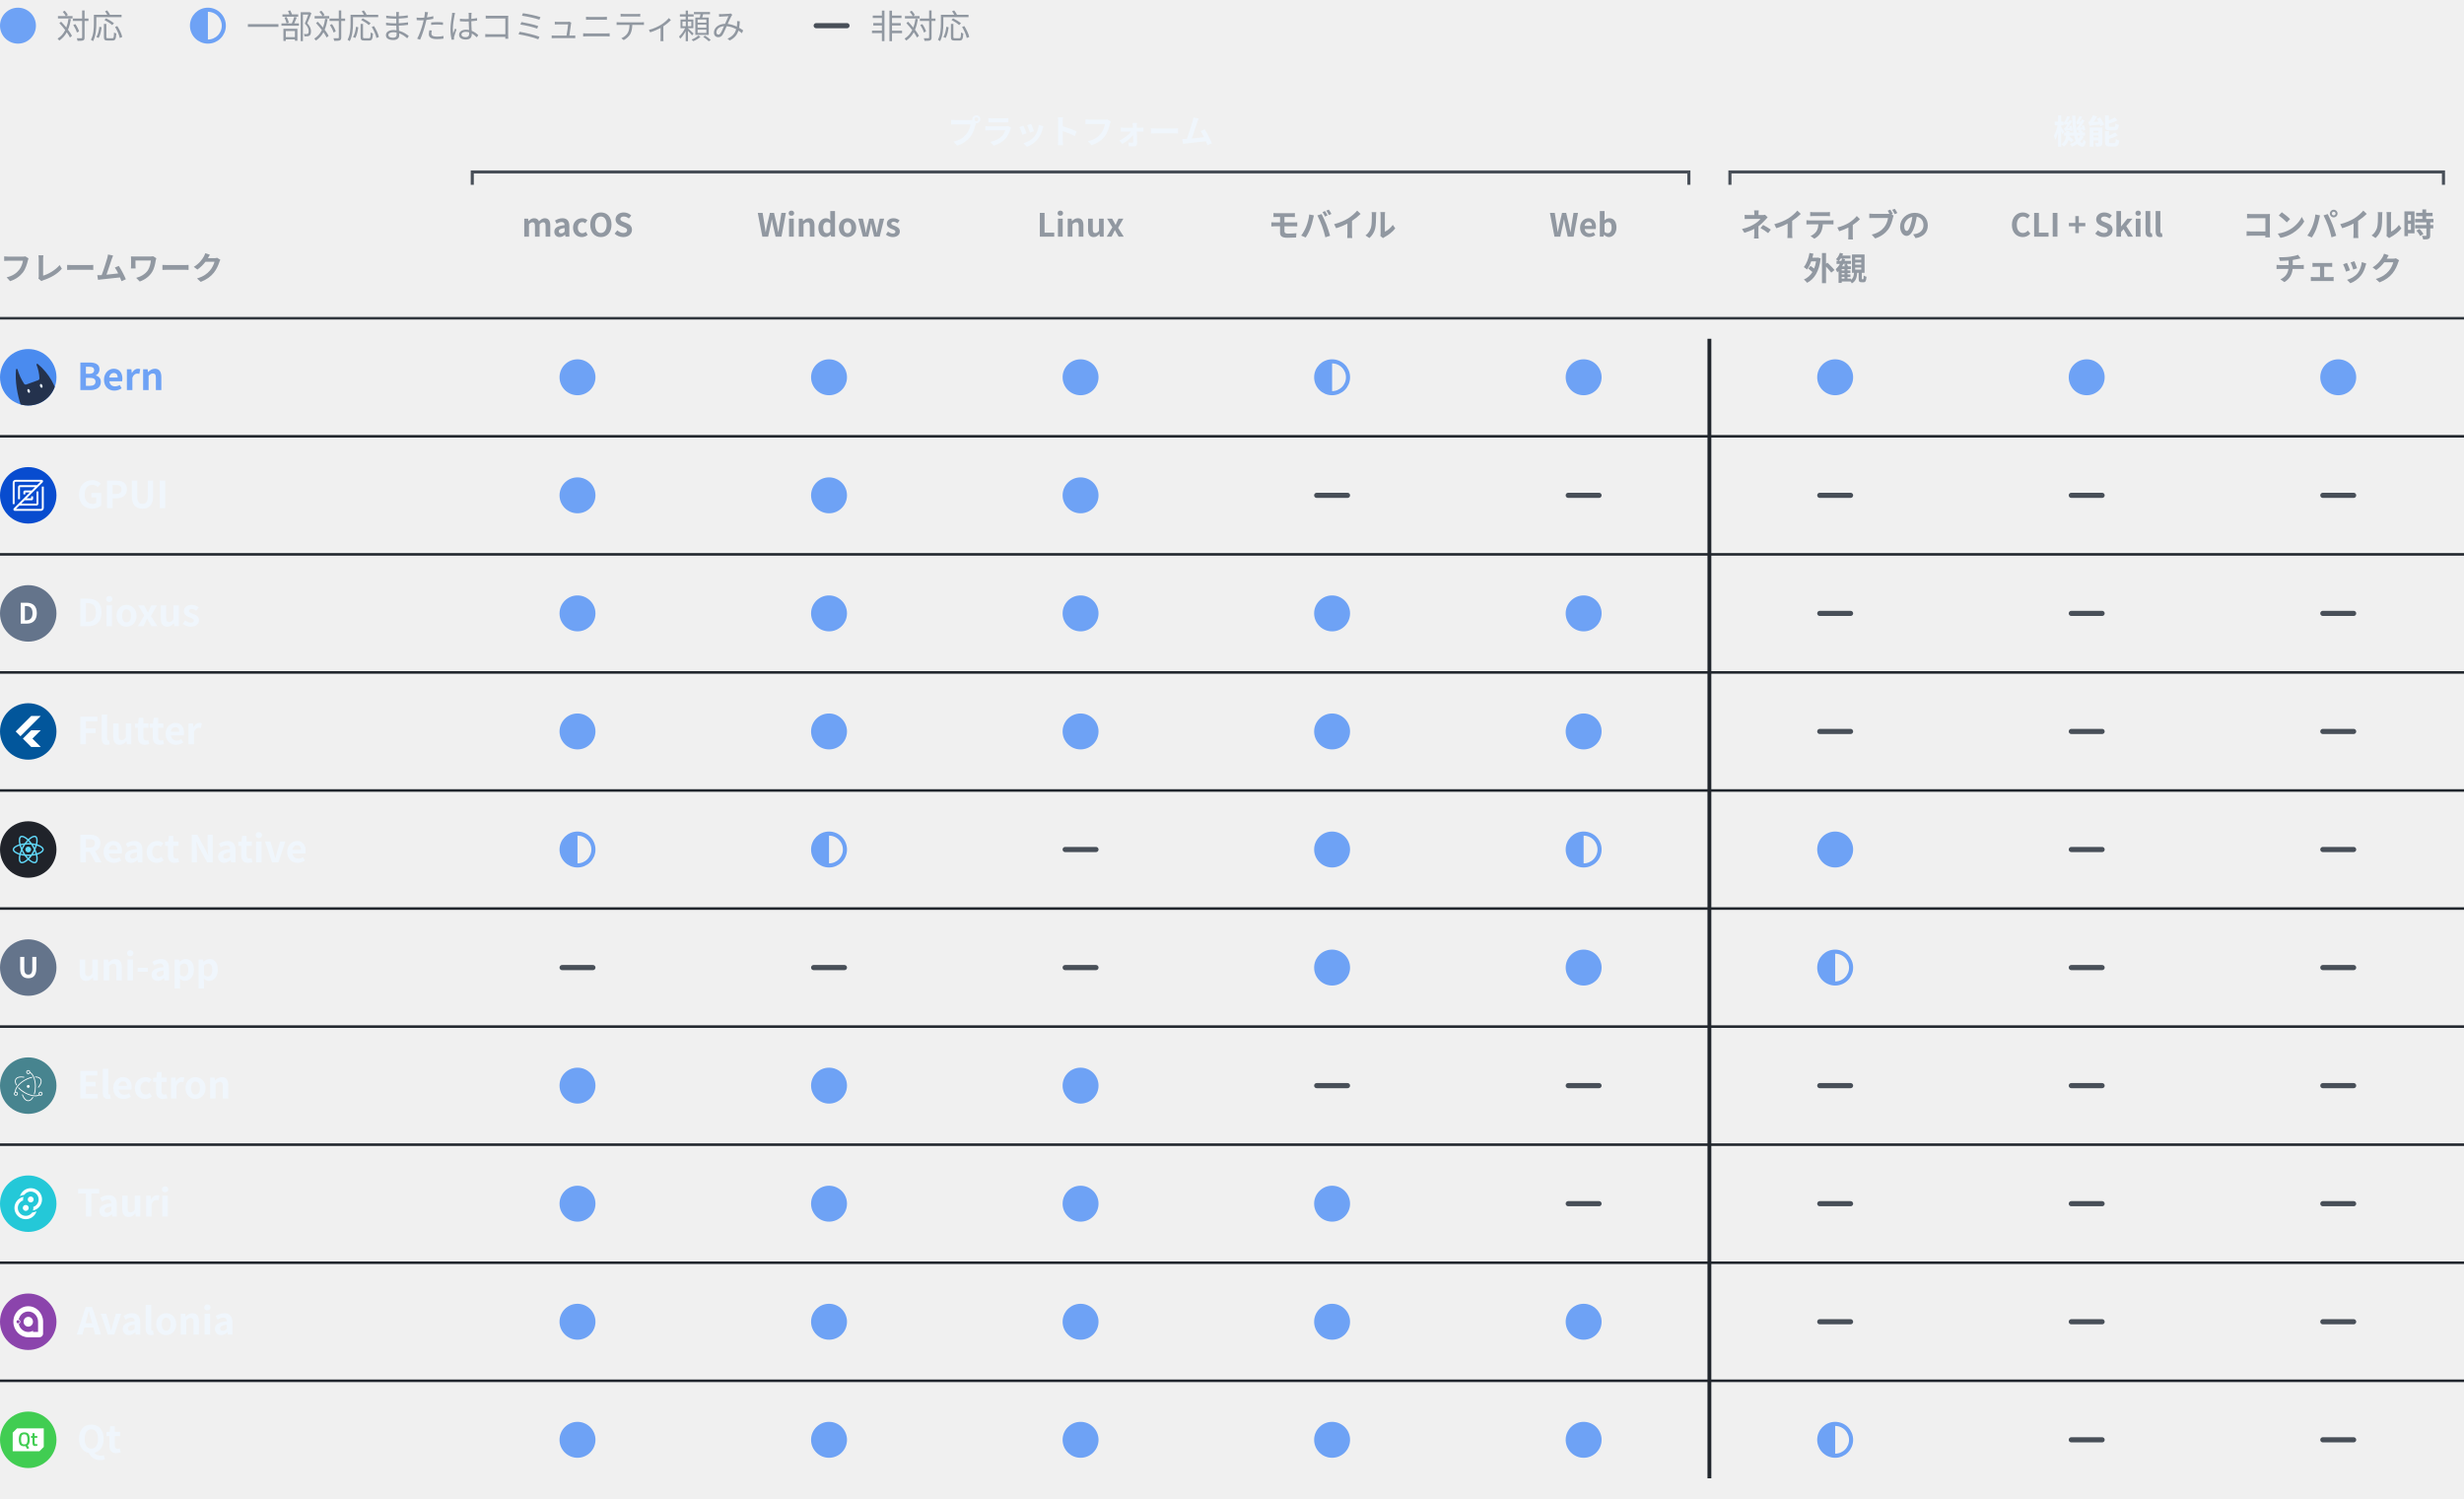
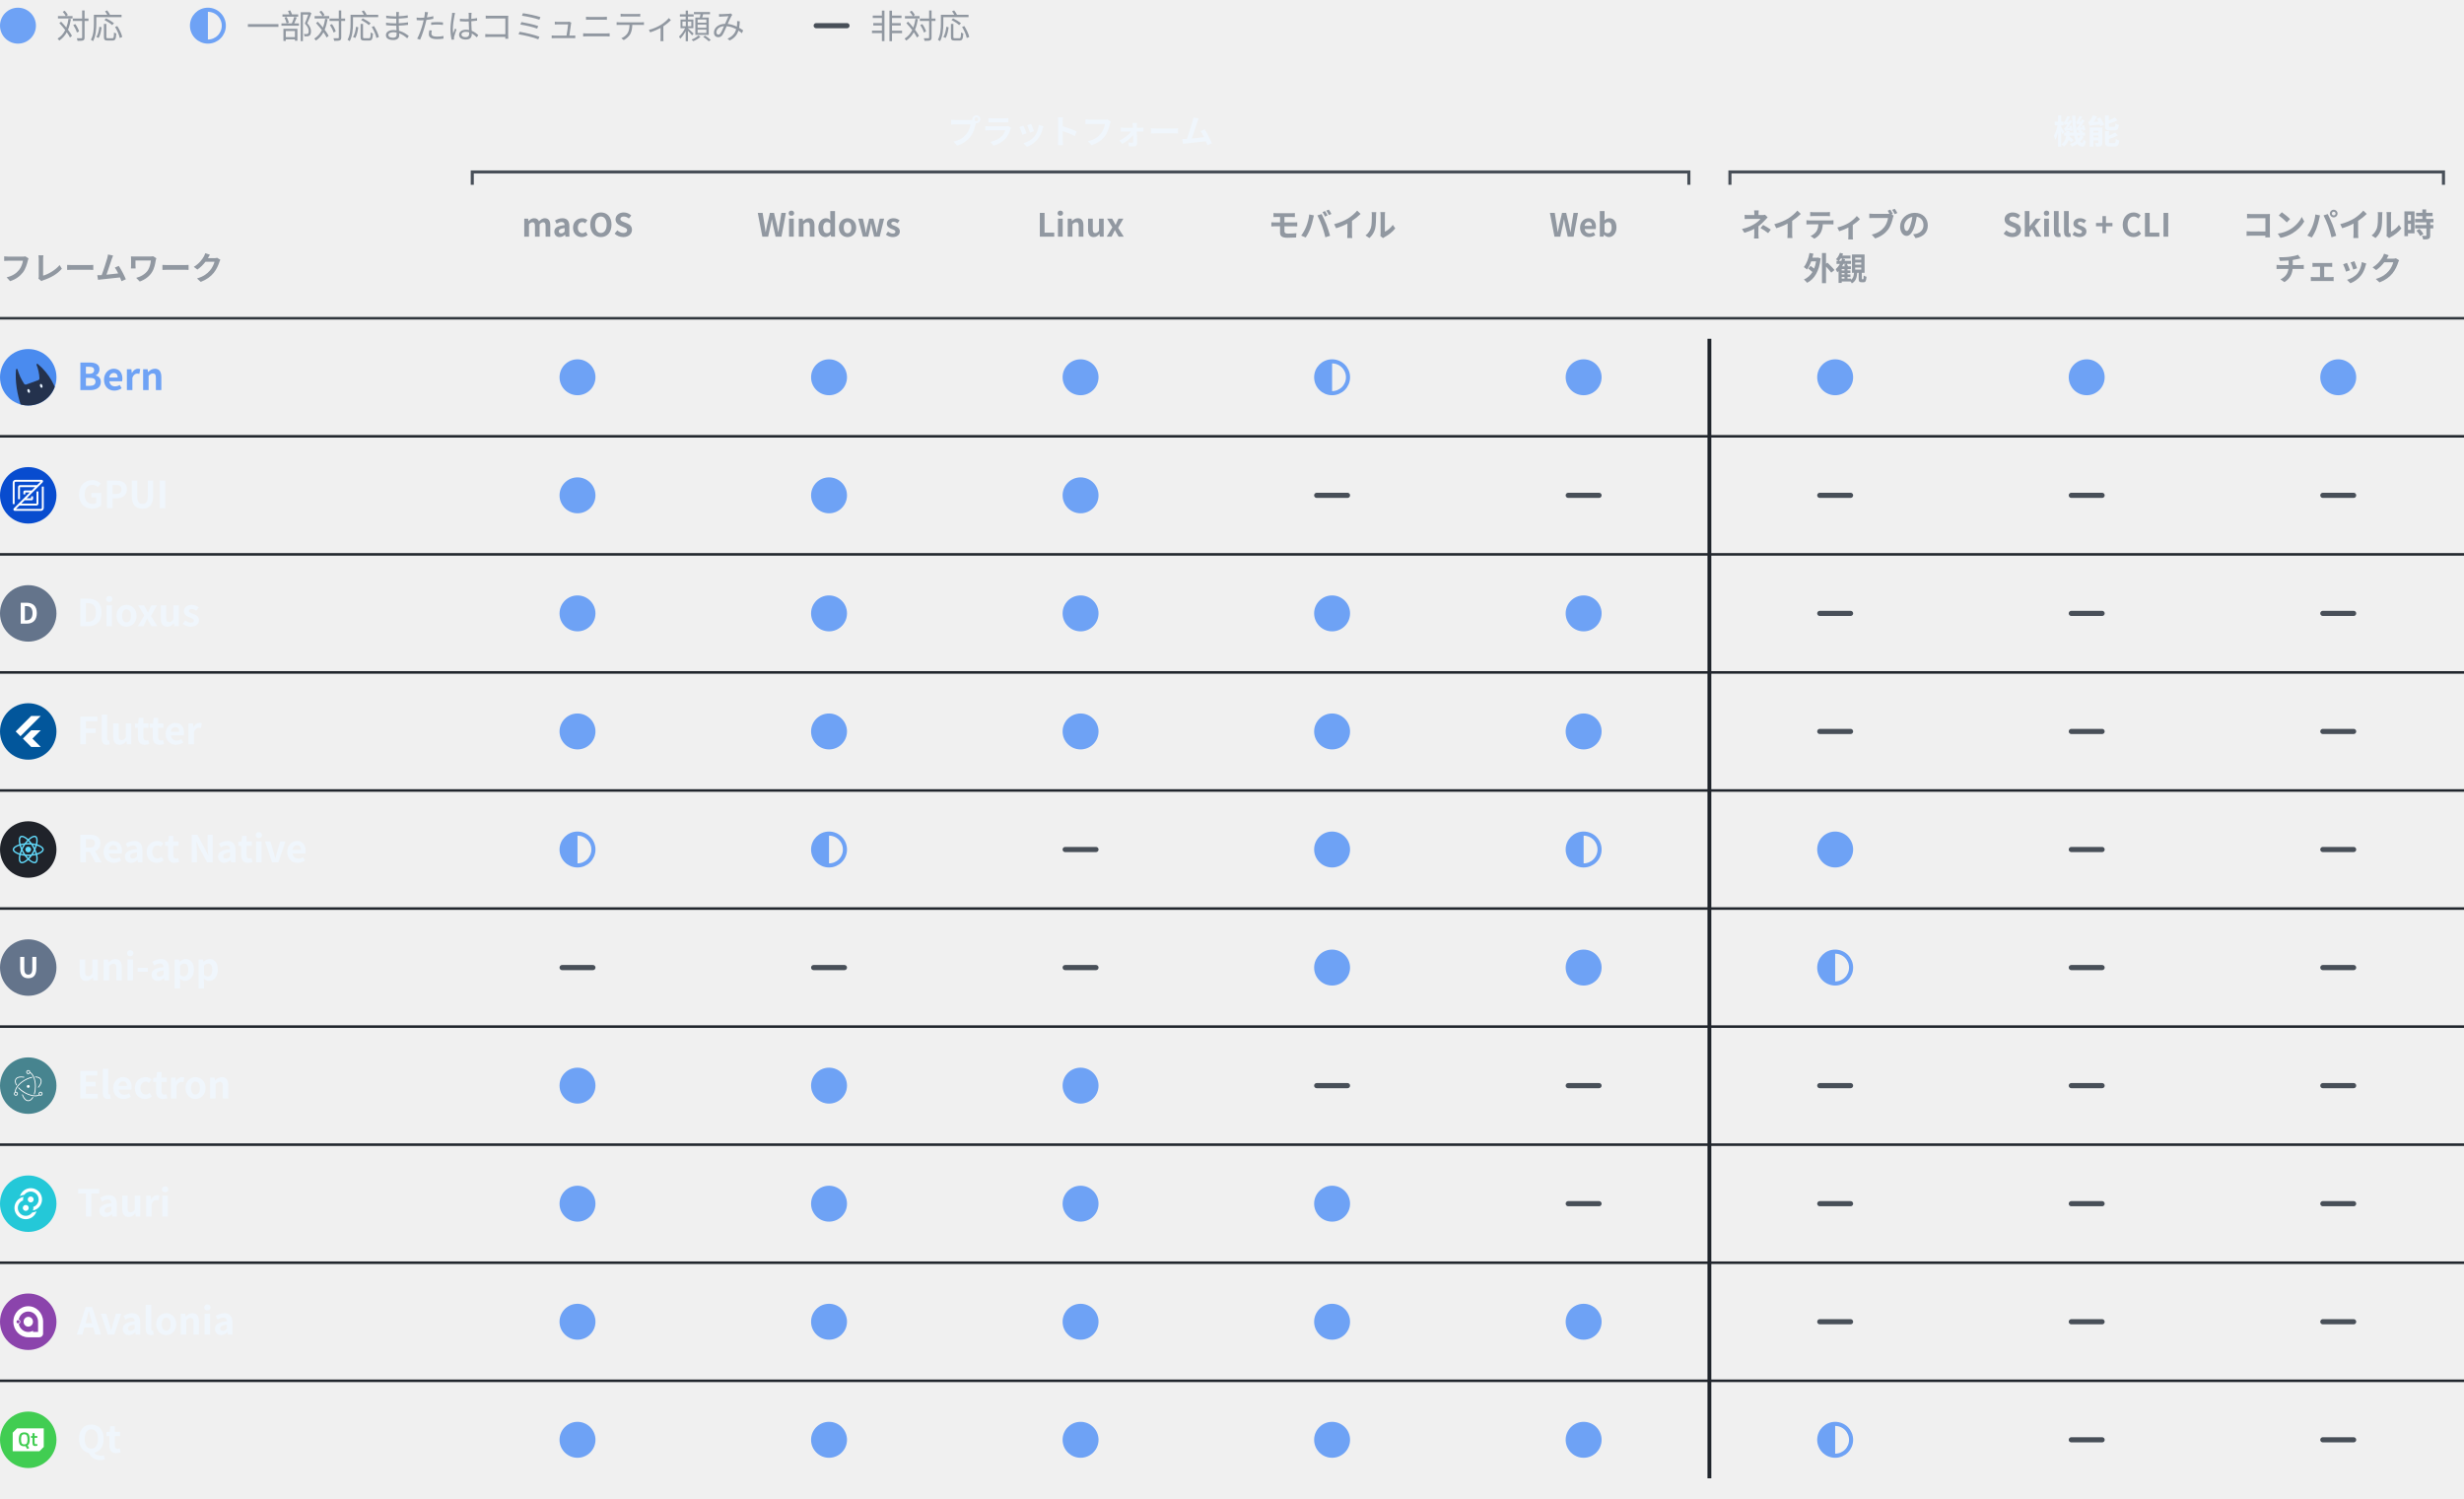
<svg xmlns="http://www.w3.org/2000/svg" viewBox="0 0 960 584" width="960" height="584" font-family="-apple-system, BlinkMacSystemFont, 'Segoe UI', 'PingFang SC', 'Hiragino Sans GB', 'Microsoft YaHei', 'Noto Sans CJK SC', 'Helvetica Neue', Arial, sans-serif">
  <defs>
    <symbol id="bern-logo" viewBox="0 0 1024 1024">
      <defs>
        <clipPath id="bern-symbol-disc">
          <circle cx="512" cy="512" r="512" />
        </clipPath>
      </defs>
      <g clip-path="url(#bern-symbol-disc)">
        <rect width="1024" height="1024" fill="#4A8BEF" />
        <path fill="#24324D" d="M 290.4 372.1 C 270.7 579.3 309.8 827.6 392.0 1060.0 L 1100 1100 L 1060.0 880.0 C 1013.0 692.2 904.4 451.5 684.3 270.5 A 14 14 0 0 0 662.4 286.5 C 693.7 364.2 711.6 444.8 715.3 529.4 A 36 36 0 0 1 691.6 564.9 C 620.6 590.7 549.5 616.5 478.5 642.4 A 36 36 0 0 1 436.0 628.1 C 383.8 547.6 344.6 461.1 317.8 369.5 A 14 14 0 0 0 290.4 372.1 Z" />
        <ellipse rx="22" ry="36" fill="#E8F4FF" transform="translate(520 760) rotate(-20)" />
        <ellipse rx="22" ry="36" fill="#E8F4FF" transform="translate(748 668) rotate(-20)" />
      </g>
    </symbol>
  </defs>
  <circle cx="7.0" cy="10.0" r="7" fill="#6EA2F5" />
  <text x="22" y="15" font-size="13" fill="#9198A1">対応</text>
  <circle cx="81.0" cy="10.0" r="6.2" fill="none" stroke="#6EA2F5" stroke-width="1.6" />
  <path d="M81.0 3.8 A6.2 6.2 0 0 0 81.0 16.2 Z" fill="#6EA2F5" />
  <text x="96.0" y="15" font-size="13" fill="#9198A1">一部対応またはコミュニティ頼み</text>
  <line x1="318.0" y1="10.0" x2="330.0" y2="10.0" stroke="#484F58" stroke-width="2" stroke-linecap="round" />
  <text x="339.0" y="15" font-size="13" fill="#9198A1">非対応</text>
  <text x="421.0" y="56.0" font-size="13" font-weight="700" fill="#F0F6FC" text-anchor="middle">プラットフォーム</text>
  <path d="M184.0 72 v-5 h474.0 v5" fill="none" stroke="#484F58" stroke-width="1.2" />
  <text x="813.0" y="56.0" font-size="13" font-weight="700" fill="#F0F6FC" text-anchor="middle">機能</text>
  <path d="M674.0 72 v-5 h278.0 v5" fill="none" stroke="#484F58" stroke-width="1.2" />
  <text x="225.0" y="92.2" font-size="12.5" fill="#9198A1" font-weight="600" text-anchor="middle">macOS</text>
  <text x="323.0" y="92.2" font-size="12.5" fill="#9198A1" font-weight="600" text-anchor="middle">Windows</text>
  <text x="421.0" y="92.2" font-size="12.5" fill="#9198A1" font-weight="600" text-anchor="middle">Linux</text>
  <text x="519.0" y="92.2" font-size="12.5" fill="#9198A1" font-weight="600" text-anchor="middle">モバイル</text>
  <text x="617.0" y="92.2" font-size="12.5" fill="#9198A1" font-weight="600" text-anchor="middle">Web</text>
  <text x="715.0" y="92.2" font-size="12.5" fill="#9198A1" font-weight="600" text-anchor="middle">ネイティブの</text>
  <text x="715.0" y="109.2" font-size="12.5" fill="#9198A1" font-weight="600" text-anchor="middle">外観</text>
-   <text x="813.0" y="92.2" font-size="12.5" fill="#9198A1" font-weight="600" text-anchor="middle">CLI + Skill</text>
+   <text x="813.0" y="92.2" font-size="12.5" fill="#9198A1" font-weight="600" text-anchor="middle">Skills + CLI</text>
  <text x="911.0" y="92.2" font-size="12.5" fill="#9198A1" font-weight="600" text-anchor="middle">コンパイル時</text>
  <text x="911.0" y="109.2" font-size="12.5" fill="#9198A1" font-weight="600" text-anchor="middle">チェック</text>
  <text x="0.0" y="109.0" font-size="12.5" font-weight="700" fill="#9198A1">フレームワーク</text>
  <line x1="0" y1="124.0" x2="960" y2="124.0" stroke="#30363D" />
  <use href="#bern-logo" x="0.0" y="136.0" width="22.0" height="22.0" />
  <text x="30" y="152" font-size="14.5" font-weight="700" fill="#6EA2F5">Bern</text>
  <circle cx="225.0" cy="147.0" r="7" fill="#6EA2F5" />
  <circle cx="323.0" cy="147.0" r="7" fill="#6EA2F5" />
  <circle cx="421.0" cy="147.0" r="7" fill="#6EA2F5" />
  <circle cx="519.0" cy="147.0" r="6.2" fill="none" stroke="#6EA2F5" stroke-width="1.6" />
  <path d="M519.0 140.8 A6.2 6.2 0 0 0 519.0 153.2 Z" fill="#6EA2F5" />
  <circle cx="617.0" cy="147.0" r="7" fill="#6EA2F5" />
  <circle cx="715.0" cy="147.0" r="7" fill="#6EA2F5" />
  <circle cx="813.0" cy="147.0" r="7" fill="#6EA2F5" />
  <circle cx="911.0" cy="147.0" r="7" fill="#6EA2F5" />
  <line x1="0" y1="170.0" x2="960" y2="170.0" stroke="#21262D" />
  <circle cx="11.0" cy="193.0" r="11.0" fill="#084CCF" />
  <path d="M2.25 1.5a.75.75 0 0 0-.75.75v16.5H0V2.25A2.25 2.25 0 0 1 2.25 0h20.095c1.002 0 1.504 1.212.795 1.92L10.764 14.298h3.486V12.75h1.5v1.922a1.125 1.125 0 0 1-1.125 1.125H9.264l-2.578 2.578h11.689V9h1.5v9.375a1.5 1.5 0 0 1-1.5 1.5H5.185L2.562 22.5H21.75a.75.75 0 0 0 .75-.75V5.25H24v16.5A2.25 2.25 0 0 1 21.75 24H1.655C.653 24 .151 22.788.86 22.08L13.19 9.75H9.75v1.5h-1.5V9.375A1.125 1.125 0 0 1 9.375 8.25h5.314l2.625-2.625H5.625V15h-1.5V5.625a1.5 1.5 0 0 1 1.5-1.5h13.19L21.438 1.5z" fill="#FFFFFF" transform="translate(4.95 186.95) scale(0.5042)" />
  <text x="30" y="198" font-size="14.5" font-weight="700" fill="#F0F6FC">GPUI</text>
  <circle cx="225.0" cy="193.0" r="7" fill="#6EA2F5" />
  <circle cx="323.0" cy="193.0" r="7" fill="#6EA2F5" />
  <circle cx="421.0" cy="193.0" r="7" fill="#6EA2F5" />
  <line x1="513.0" y1="193.0" x2="525.0" y2="193.0" stroke="#484F58" stroke-width="2" stroke-linecap="round" />
  <line x1="611.0" y1="193.0" x2="623.0" y2="193.0" stroke="#484F58" stroke-width="2" stroke-linecap="round" />
  <line x1="709.0" y1="193.0" x2="721.0" y2="193.0" stroke="#484F58" stroke-width="2" stroke-linecap="round" />
  <line x1="807.0" y1="193.0" x2="819.0" y2="193.0" stroke="#484F58" stroke-width="2" stroke-linecap="round" />
  <line x1="905.0" y1="193.0" x2="917.0" y2="193.0" stroke="#484F58" stroke-width="2" stroke-linecap="round" />
  <line x1="0" y1="216.0" x2="960" y2="216.0" stroke="#21262D" />
  <circle cx="11.0" cy="239.0" r="11.0" fill="#64748B" />
  <text x="11.0" y="243.0" text-anchor="middle" font-size="11.0" font-weight="700" fill="#FFFFFF">D</text>
  <text x="30" y="244" font-size="14.5" font-weight="700" fill="#F0F6FC">Dioxus</text>
  <circle cx="225.0" cy="239.0" r="7" fill="#6EA2F5" />
  <circle cx="323.0" cy="239.0" r="7" fill="#6EA2F5" />
  <circle cx="421.0" cy="239.0" r="7" fill="#6EA2F5" />
  <circle cx="519.0" cy="239.0" r="7" fill="#6EA2F5" />
  <circle cx="617.0" cy="239.0" r="7" fill="#6EA2F5" />
  <line x1="709.0" y1="239.0" x2="721.0" y2="239.0" stroke="#484F58" stroke-width="2" stroke-linecap="round" />
  <line x1="807.0" y1="239.0" x2="819.0" y2="239.0" stroke="#484F58" stroke-width="2" stroke-linecap="round" />
  <line x1="905.0" y1="239.0" x2="917.0" y2="239.0" stroke="#484F58" stroke-width="2" stroke-linecap="round" />
  <line x1="0" y1="262.0" x2="960" y2="262.0" stroke="#21262D" />
  <circle cx="11.0" cy="285.0" r="11.0" fill="#02569B" />
  <path d="M14.314 0L2.3 12 6 15.7 21.684.013h-7.357zm.014 11.072L7.857 17.53l6.47 6.47H21.7l-6.46-6.468 6.46-6.46h-7.37z" fill="#FFFFFF" transform="translate(4.95 278.95) scale(0.5042)" />
  <text x="30" y="290" font-size="14.5" font-weight="700" fill="#F0F6FC">Flutter</text>
  <circle cx="225.0" cy="285.0" r="7" fill="#6EA2F5" />
  <circle cx="323.0" cy="285.0" r="7" fill="#6EA2F5" />
  <circle cx="421.0" cy="285.0" r="7" fill="#6EA2F5" />
  <circle cx="519.0" cy="285.0" r="7" fill="#6EA2F5" />
  <circle cx="617.0" cy="285.0" r="7" fill="#6EA2F5" />
  <line x1="709.0" y1="285.0" x2="721.0" y2="285.0" stroke="#484F58" stroke-width="2" stroke-linecap="round" />
  <line x1="807.0" y1="285.0" x2="819.0" y2="285.0" stroke="#484F58" stroke-width="2" stroke-linecap="round" />
  <line x1="905.0" y1="285.0" x2="917.0" y2="285.0" stroke="#484F58" stroke-width="2" stroke-linecap="round" />
  <line x1="0" y1="308.0" x2="960" y2="308.0" stroke="#21262D" />
  <circle cx="11.0" cy="331.0" r="11.0" fill="#20232A" />
  <path d="M14.23 12.004a2.236 2.236 0 0 1-2.235 2.236 2.236 2.236 0 0 1-2.236-2.236 2.236 2.236 0 0 1 2.235-2.236 2.236 2.236 0 0 1 2.236 2.236zm2.648-10.69c-1.346 0-3.107.96-4.888 2.622-1.78-1.653-3.542-2.602-4.887-2.602-.41 0-.783.093-1.106.278-1.375.793-1.683 3.264-.973 6.365C1.98 8.917 0 10.42 0 12.004c0 1.59 1.99 3.097 5.043 4.03-.704 3.113-.39 5.588.988 6.38.32.187.69.275 1.102.275 1.345 0 3.107-.96 4.888-2.624 1.78 1.654 3.542 2.603 4.887 2.603.41 0 .783-.09 1.106-.275 1.374-.792 1.683-3.263.973-6.365C22.02 15.096 24 13.59 24 12.004c0-1.59-1.99-3.097-5.043-4.032.704-3.11.39-5.587-.988-6.38-.318-.184-.688-.277-1.092-.278zm-.005 1.09v.006c.225 0 .406.044.558.127.666.382.955 1.835.73 3.704-.054.46-.142.945-.25 1.44-.96-.236-2.006-.417-3.107-.534-.66-.905-1.345-1.727-2.035-2.447 1.592-1.48 3.087-2.292 4.105-2.295zm-9.77.02c1.012 0 2.514.808 4.11 2.28-.686.72-1.37 1.537-2.02 2.442-1.107.117-2.154.298-3.113.538-.112-.49-.195-.964-.254-1.42-.23-1.868.054-3.32.714-3.707.19-.09.4-.127.563-.132zm4.882 3.05c.455.468.91.992 1.36 1.564-.44-.02-.89-.034-1.345-.034-.46 0-.915.01-1.36.034.44-.572.895-1.096 1.345-1.565zM12 8.1c.74 0 1.477.034 2.202.093.406.582.802 1.203 1.183 1.86.372.64.71 1.29 1.018 1.946-.308.655-.646 1.31-1.013 1.95-.38.66-.773 1.288-1.18 1.87-.728.063-1.466.098-2.21.098-.74 0-1.477-.035-2.202-.093-.406-.582-.802-1.204-1.183-1.86-.372-.64-.71-1.29-1.018-1.946.303-.657.646-1.313 1.013-1.954.38-.66.773-1.286 1.18-1.868.728-.064 1.466-.098 2.21-.098zm-3.635.254c-.24.377-.48.763-.704 1.16-.225.39-.435.782-.635 1.174-.265-.656-.49-1.31-.676-1.947.64-.15 1.315-.283 2.015-.386zm7.26 0c.695.103 1.365.23 2.006.387-.18.632-.405 1.282-.66 1.933-.2-.39-.41-.783-.64-1.174-.225-.392-.465-.774-.705-1.146zm3.063.675c.484.15.944.317 1.375.498 1.732.74 2.852 1.708 2.852 2.476-.005.768-1.125 1.74-2.857 2.475-.42.18-.88.342-1.355.493-.28-.958-.646-1.956-1.1-2.98.45-1.017.81-2.01 1.085-2.964zm-13.395.004c.278.96.645 1.957 1.1 2.98-.45 1.017-.812 2.01-1.086 2.964-.484-.15-.944-.318-1.37-.5-1.732-.737-2.852-1.706-2.852-2.474 0-.768 1.12-1.742 2.852-2.476.42-.18.88-.342 1.356-.494zm11.678 4.28c.265.657.49 1.312.676 1.948-.64.157-1.316.29-2.016.39.24-.375.48-.762.705-1.158.225-.39.435-.788.636-1.18zm-9.945.02c.2.392.41.783.64 1.175.23.39.465.772.705 1.143-.695-.102-1.365-.23-2.006-.386.18-.63.406-1.282.66-1.933zM17.92 16.32c.112.493.2.968.254 1.423.23 1.868-.054 3.32-.714 3.708-.147.09-.338.128-.563.128-1.012 0-2.514-.807-4.11-2.28.686-.72 1.37-1.536 2.02-2.44 1.107-.118 2.154-.3 3.113-.54zm-11.83.01c.96.234 2.006.415 3.107.532.66.905 1.345 1.727 2.035 2.446-1.595 1.483-3.092 2.295-4.11 2.295-.22-.005-.406-.05-.553-.132-.666-.38-.955-1.834-.73-3.703.054-.46.142-.944.25-1.438zm4.56.64c.44.02.89.034 1.345.034.46 0 .915-.01 1.36-.034-.44.572-.895 1.095-1.345 1.565-.455-.47-.91-.993-1.36-1.565z" fill="#61DAFB" transform="translate(4.95 324.95) scale(0.5042)" />
  <text x="30" y="336" font-size="14.5" font-weight="700" fill="#F0F6FC">React Native</text>
  <circle cx="225.0" cy="331.0" r="6.2" fill="none" stroke="#6EA2F5" stroke-width="1.6" />
  <path d="M225.0 324.8 A6.2 6.2 0 0 0 225.0 337.2 Z" fill="#6EA2F5" />
  <circle cx="323.0" cy="331.0" r="6.2" fill="none" stroke="#6EA2F5" stroke-width="1.6" />
  <path d="M323.0 324.8 A6.2 6.2 0 0 0 323.0 337.2 Z" fill="#6EA2F5" />
  <line x1="415.0" y1="331.0" x2="427.0" y2="331.0" stroke="#484F58" stroke-width="2" stroke-linecap="round" />
  <circle cx="519.0" cy="331.0" r="7" fill="#6EA2F5" />
  <circle cx="617.0" cy="331.0" r="6.2" fill="none" stroke="#6EA2F5" stroke-width="1.6" />
  <path d="M617.0 324.8 A6.2 6.2 0 0 0 617.0 337.2 Z" fill="#6EA2F5" />
  <circle cx="715.0" cy="331.0" r="7" fill="#6EA2F5" />
  <line x1="807.0" y1="331.0" x2="819.0" y2="331.0" stroke="#484F58" stroke-width="2" stroke-linecap="round" />
  <line x1="905.0" y1="331.0" x2="917.0" y2="331.0" stroke="#484F58" stroke-width="2" stroke-linecap="round" />
  <line x1="0" y1="354.0" x2="960" y2="354.0" stroke="#21262D" />
  <circle cx="11.0" cy="377.0" r="11.0" fill="#64748B" />
  <text x="11.0" y="381.0" text-anchor="middle" font-size="11.0" font-weight="700" fill="#FFFFFF">U</text>
  <text x="30" y="382" font-size="14.5" font-weight="700" fill="#F0F6FC">uni-app</text>
  <line x1="219.0" y1="377.0" x2="231.0" y2="377.0" stroke="#484F58" stroke-width="2" stroke-linecap="round" />
  <line x1="317.0" y1="377.0" x2="329.0" y2="377.0" stroke="#484F58" stroke-width="2" stroke-linecap="round" />
  <line x1="415.0" y1="377.0" x2="427.0" y2="377.0" stroke="#484F58" stroke-width="2" stroke-linecap="round" />
  <circle cx="519.0" cy="377.0" r="7" fill="#6EA2F5" />
  <circle cx="617.0" cy="377.0" r="7" fill="#6EA2F5" />
  <circle cx="715.0" cy="377.0" r="6.2" fill="none" stroke="#6EA2F5" stroke-width="1.6" />
  <path d="M715.0 370.8 A6.2 6.2 0 0 0 715.0 383.2 Z" fill="#6EA2F5" />
  <line x1="807.0" y1="377.0" x2="819.0" y2="377.0" stroke="#484F58" stroke-width="2" stroke-linecap="round" />
  <line x1="905.0" y1="377.0" x2="917.0" y2="377.0" stroke="#484F58" stroke-width="2" stroke-linecap="round" />
  <line x1="0" y1="400.0" x2="960" y2="400.0" stroke="#21262D" />
  <circle cx="11.0" cy="423.0" r="11.0" fill="#47848F" />
  <path d="M12.011 0c-.85 0-1.539.689-1.539 1.539 0 .85.689 1.539 1.539 1.539.595 0 1.11-.338 1.366-.832 2.221 1.268 3.847 5.473 3.847 10.362 0 2.071-.289 4.056-.825 5.769a.322.322 0 0 0 .211.403.322.322 0 0 0 .403-.211c.556-1.776.854-3.825.854-5.96 0-5.193-1.772-9.686-4.321-11.003.001-.022.004-.044.004-.067 0-.85-.689-1.539-1.539-1.539zm0 .643a.896.896 0 1 1 0 1.792.896.896 0 1 1 0-1.792zm-5.486 4.305c-2.067.007-3.647.665-4.388 1.948-.738 1.277-.527 2.971.511 4.781a.322.322 0 0 0 .558-.32C2.271 9.727 2.089 8.266 2.694 7.218c.821-1.422 3.033-1.955 5.932-1.427a.322.322 0 0 0 .115-.633c-.784-.143-1.527-.212-2.216-.21zm11.052.018a.322.322 0 0 0-.008.643c1.834.024 3.156.596 3.75 1.626.819 1.419.18 3.595-1.718 5.837a.322.322 0 0 0 .038.454.322.322 0 0 0 .453-.038c2.054-2.426 2.771-4.866 1.784-6.574-.726-1.257-2.26-1.921-4.299-1.947zm-2.698.292a.323.323 0 0 0-.065.007c-1.857.398-3.833 1.175-5.731 2.271-4.57 2.638-7.592 6.495-7.36 9.372-.473.263-.793.766-.793 1.345 0 .85.689 1.539 1.539 1.539.85 0 1.539-.689 1.539-1.539 0-.85-.689-1.539-1.539-1.539-.038 0-.075.003-.113.006-.1-2.56 2.743-6.141 7.048-8.627 1.841-1.063 3.755-1.816 5.545-2.2a.322.322 0 0 0-.07-.636zm-2.879 6.236a1.119 1.119 0 0 0-.224.025c-.601.13-.983.723-.853 1.324.13.601.723.983 1.324.853.601-.13.983-.723.853-1.324-.114-.526-.582-.884-1.099-.879zM4.532 13.341a.321.321 0 0 0-.232.084.321.321 0 0 0-.021.454c1.268 1.394 2.916 2.701 4.795 3.786 4.415 2.549 9.106 3.285 11.561 1.839a1.53 1.53 0 0 0 .897.29c.85 0 1.539-.689 1.539-1.539 0-.85-.689-1.539-1.539-1.539-.85 0-1.539.689-1.539 1.539 0 .276.074.534.201.758-2.245 1.214-6.631.5-10.798-1.905-1.823-1.052-3.418-2.318-4.64-3.661a.321.321 0 0 0-.223-.105zm-2.063 4.017a.896.896 0 1 1 0 1.792.896.896 0 1 1 0-1.792zm19.062 0a.896.896 0 1 1 0 1.792.891.891 0 0 1-.586-.219c-.003-.004-.004-.008-.007-.012a.32.32 0 0 0-.096-.091.896.896 0 0 1 .689-1.469zm-14.005 1.368a.322.322 0 0 0-.321.43C8.279 22.154 10.036 24 12.011 24c1.441 0 2.773-.982 3.813-2.711a.322.322 0 0 0-.11-.441.322.322 0 0 0-.442.11c-.934 1.554-2.081 2.399-3.261 2.399-1.641 0-3.208-1.647-4.2-4.418a.322.322 0 0 0-.285-.213z" fill="#FFFFFF" transform="translate(4.95 416.95) scale(0.5042)" />
  <text x="30" y="428" font-size="14.5" font-weight="700" fill="#F0F6FC">Electron</text>
  <circle cx="225.0" cy="423.0" r="7" fill="#6EA2F5" />
  <circle cx="323.0" cy="423.0" r="7" fill="#6EA2F5" />
  <circle cx="421.0" cy="423.0" r="7" fill="#6EA2F5" />
  <line x1="513.0" y1="423.0" x2="525.0" y2="423.0" stroke="#484F58" stroke-width="2" stroke-linecap="round" />
  <line x1="611.0" y1="423.0" x2="623.0" y2="423.0" stroke="#484F58" stroke-width="2" stroke-linecap="round" />
  <line x1="709.0" y1="423.0" x2="721.0" y2="423.0" stroke="#484F58" stroke-width="2" stroke-linecap="round" />
  <line x1="807.0" y1="423.0" x2="819.0" y2="423.0" stroke="#484F58" stroke-width="2" stroke-linecap="round" />
  <line x1="905.0" y1="423.0" x2="917.0" y2="423.0" stroke="#484F58" stroke-width="2" stroke-linecap="round" />
  <line x1="0" y1="446.0" x2="960" y2="446.0" stroke="#21262D" />
  <circle cx="11.0" cy="469.0" r="11.0" fill="#24C8D8" />
  <path d="M13.912 0a8.72 8.72 0 0 0-8.308 6.139c1.05-.515 2.18-.845 3.342-.976 2.415-3.363 7.4-3.412 9.88-.097 2.48 3.315 1.025 8.084-2.883 9.45a6.131 6.131 0 0 1-.3 2.762 8.72 8.72 0 0 0 3.01-1.225A8.72 8.72 0 0 0 13.913 0zm.082 6.451a2.284 2.284 0 1 0-.15 4.566 2.284 2.284 0 0 0 .15-4.566zm-5.629.27a8.72 8.72 0 0 0-3.031 1.235 8.72 8.72 0 1 0 13.06 9.913 10.173 10.174 0 0 1-3.343.965 6.125 6.125 0 1 1-7.028-9.343 6.114 6.115 0 0 1 .342-2.772zm1.713 6.27a2.284 2.284 0 0 0-2.284 2.283 2.284 2.284 0 0 0 2.284 2.284 2.284 2.284 0 0 0 2.284-2.284 2.284 2.284 0 0 0-2.284-2.284z" fill="#FFFFFF" transform="translate(4.95 462.95) scale(0.5042)" />
  <text x="30" y="474" font-size="14.5" font-weight="700" fill="#F0F6FC">Tauri</text>
  <circle cx="225.0" cy="469.0" r="7" fill="#6EA2F5" />
  <circle cx="323.0" cy="469.0" r="7" fill="#6EA2F5" />
  <circle cx="421.0" cy="469.0" r="7" fill="#6EA2F5" />
  <circle cx="519.0" cy="469.0" r="7" fill="#6EA2F5" />
  <line x1="611.0" y1="469.0" x2="623.0" y2="469.0" stroke="#484F58" stroke-width="2" stroke-linecap="round" />
  <line x1="709.0" y1="469.0" x2="721.0" y2="469.0" stroke="#484F58" stroke-width="2" stroke-linecap="round" />
  <line x1="807.0" y1="469.0" x2="819.0" y2="469.0" stroke="#484F58" stroke-width="2" stroke-linecap="round" />
  <line x1="905.0" y1="469.0" x2="917.0" y2="469.0" stroke="#484F58" stroke-width="2" stroke-linecap="round" />
  <line x1="0" y1="492.0" x2="960" y2="492.0" stroke="#21262D" />
  <circle cx="11.0" cy="515.0" r="11.0" fill="#8B44AC" />
  <path d="M12.034 8.208c-2.003 0-3.627 1.696-3.627 3.789s1.624 3.789 3.627 3.789 3.627-1.697 3.627-3.79-1.624-3.788-3.627-3.788m-7.392 2.067c.72.211 1.248.902 1.248 1.722s-.528 1.51-1.248 1.721c.752 3.54 3.776 6.188 7.392 6.188 1.316 0 2.554-.35 3.632-.967v.914h3.94v-7.528a5 5 0 0 0 0-.224v-.104c0-4.369-3.39-7.91-7.572-7.91-3.616 0-6.64 2.648-7.392 6.188m-.5 2.982c.67 0 1.212-.567 1.212-1.266s-.542-1.265-1.212-1.265-1.211.566-1.211 1.265c0 .7.542 1.266 1.211 1.266M20.682 24H11.8C5.549 23.887.515 18.556.515 12c0-6.627 5.143-12 11.487-12 6.241 0 11.32 5.2 11.483 11.678l-.02 9.743C23.3 22.876 22.12 24 20.683 24" fill="#FFFFFF" transform="translate(4.95 508.95) scale(0.5042)" />
  <text x="30" y="520" font-size="14.5" font-weight="700" fill="#F0F6FC">Avalonia</text>
  <circle cx="225.0" cy="515.0" r="7" fill="#6EA2F5" />
  <circle cx="323.0" cy="515.0" r="7" fill="#6EA2F5" />
  <circle cx="421.0" cy="515.0" r="7" fill="#6EA2F5" />
  <circle cx="519.0" cy="515.0" r="7" fill="#6EA2F5" />
  <circle cx="617.0" cy="515.0" r="7" fill="#6EA2F5" />
  <line x1="709.0" y1="515.0" x2="721.0" y2="515.0" stroke="#484F58" stroke-width="2" stroke-linecap="round" />
  <line x1="807.0" y1="515.0" x2="819.0" y2="515.0" stroke="#484F58" stroke-width="2" stroke-linecap="round" />
  <line x1="905.0" y1="515.0" x2="917.0" y2="515.0" stroke="#484F58" stroke-width="2" stroke-linecap="round" />
  <line x1="0" y1="538.0" x2="960" y2="538.0" stroke="#21262D" />
  <circle cx="11.0" cy="561.0" r="11.0" fill="#41CD52" />
  <path d="M21.693 3.162H3.33L0 6.49v14.348h20.671L24 17.51V3.162zM12.785 18.4l-1.562.728-1.35-2.217c-.196.057-.499.09-.924.09-1.579 0-2.683-.425-3.305-1.276-.622-.85-.932-2.2-.932-4.033 0-1.84.319-3.206.949-4.098.63-.892 1.726-1.341 3.288-1.341 1.562 0 2.658.441 3.28 1.333.63.883.94 2.25.94 4.098 0 1.219-.13 2.2-.384 2.945-.261.752-.679 1.325-1.268 1.718zm4.736-1.587c-.858 0-1.447-.196-1.766-.59-.32-.392-.483-1.136-.483-2.232v-3.534H14.11V9.051h1.162V6.843h1.644V9.05h2.094v1.415h-2.094v3.346c0 .622.05 1.03.14 1.227.09.204.326.303.695.303l1.243-.05.073 1.326c-.67.13-1.186.196-1.546.196zm-8.58-9.08c-.95 0-1.604.311-1.963.94-.352.63-.532 1.629-.532 3.011 0 1.374.172 2.364.515 2.953.344.589 1.006.892 1.98.892.973 0 1.628-.295 1.971-.876.335-.58.507-1.57.507-2.953 0-1.39-.172-2.396-.523-3.026-.352-.63-1.006-.94-1.955-.94Z" fill="#FFFFFF" transform="translate(4.95 554.95) scale(0.5042)" />
  <text x="30" y="566" font-size="14.5" font-weight="700" fill="#F0F6FC">Qt</text>
  <circle cx="225.0" cy="561.0" r="7" fill="#6EA2F5" />
  <circle cx="323.0" cy="561.0" r="7" fill="#6EA2F5" />
  <circle cx="421.0" cy="561.0" r="7" fill="#6EA2F5" />
  <circle cx="519.0" cy="561.0" r="7" fill="#6EA2F5" />
  <circle cx="617.0" cy="561.0" r="7" fill="#6EA2F5" />
  <circle cx="715.0" cy="561.0" r="6.2" fill="none" stroke="#6EA2F5" stroke-width="1.6" />
  <path d="M715.0 554.8 A6.2 6.2 0 0 0 715.0 567.2 Z" fill="#6EA2F5" />
  <line x1="807.0" y1="561.0" x2="819.0" y2="561.0" stroke="#484F58" stroke-width="2" stroke-linecap="round" />
  <line x1="905.0" y1="561.0" x2="917.0" y2="561.0" stroke="#484F58" stroke-width="2" stroke-linecap="round" />
  <line x1="666.0" y1="132" x2="666.0" y2="576" stroke="#21262D" stroke-width="1.5" />
</svg>
